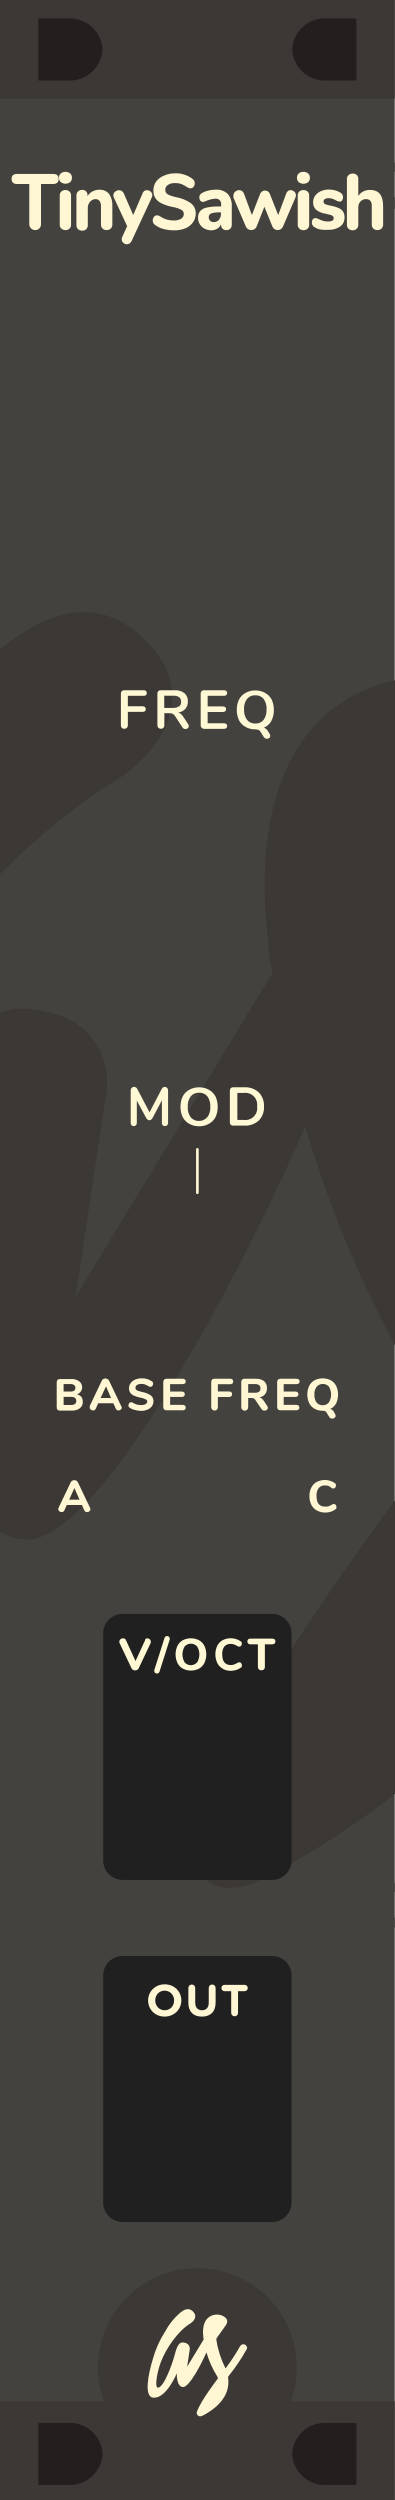
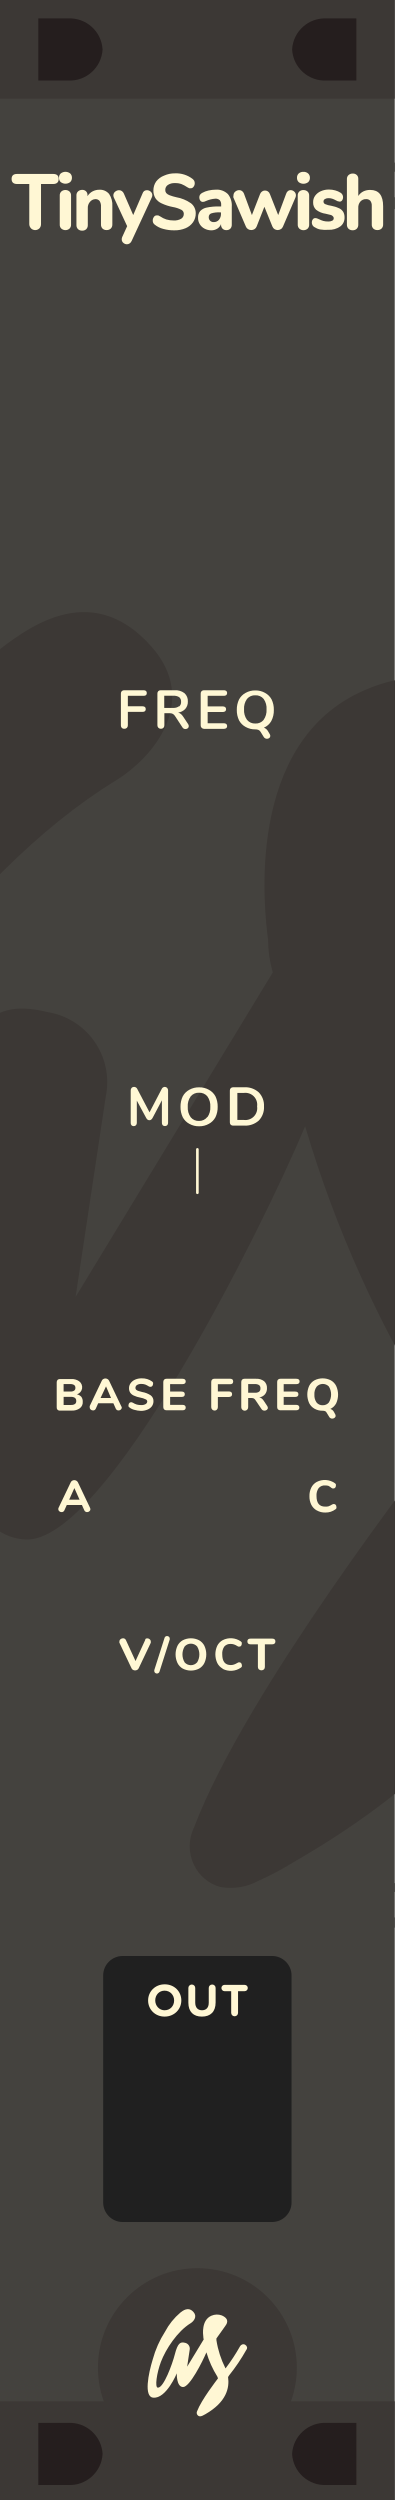
<svg xmlns="http://www.w3.org/2000/svg" width="60" height="380" viewBox="0 0 15.875 100.542" version="1.1" id="svg8">
  <defs id="defs2" />
  <g id="layer2">
    <g id="g166" transform="matrix(0.1783708,0,0,0.2645833,-21.13694,0)" style="fill:#44423e;fill-opacity:1">
      <polygon points="118.5,287.57 207.5,287.57 207.5,272.35 207.5,29.98 118.5,29.98 " style="fill:#44423e;fill-opacity:1" id="polygon156" />
      <polygon points="207.5,291.45 118.5,291.45 118.5,297.78 118.5,380 207.5,380 " style="fill:#44423e;fill-opacity:1" id="polygon158" />
      <polygon points="118.5,287.57 118.5,291.45 207.5,291.45 207.5,287.57 " style="fill:#44423e;fill-opacity:1" id="polygon160" transform="matrix(1,0,0,1.744204,0,-215.3434)" />
      <polygon points="118.5,26.09 207.5,26.1 207.5,16.51 207.5,0 118.5,0 " style="fill:#44423e;fill-opacity:1" id="polygon162" />
      <polygon points="207.5,29.81 207.5,26.1 118.5,26.09 118.5,29.98 207.5,29.98 " style="fill:#44423e;fill-opacity:1" id="polygon164" transform="matrix(1,0,0,1.821255,0,-22.81553)" />
    </g>
    <rect style="opacity:1;vector-effect:none;fill:#3c3835;fill-opacity:1;stroke:none;stroke-width:0.182;stroke-linecap:butt;stroke-linejoin:miter;stroke-miterlimit:4;stroke-dasharray:none;stroke-dashoffset:0;stroke-opacity:1" id="rect1759-2" width="15.875" height="3.969" x="5.0153608e-07" y="96.573" />
    <g transform="matrix(2.098122,0,0,2.098122,-117.8957,-706.23)" data-name="Layer 2" id="g1661-6" style="fill:#3c3835;fill-opacity:1">
      <g data-name="Layer 1-2" id="g1659-6" style="fill:#3c3835;fill-opacity:1">
        <path style="fill:#3c3835;fill-opacity:1" d="m 71.31,357 a 0.91,0.91 0 0 0 -0.41,-0.53 0.77,0.77 0 0 0 -0.64,-0.1 0.91,0.91 0 0 0 -0.53,0.41 43.94,43.94 0 0 1 -3.33,5.08 21.5,21.5 0 0 1 -2.08,-6.45 v -0.39 l 2,-2.81 c 0.24,-0.34 1.26,-1.56 -0.78,-2.45 a 3.15,3.15 0 0 0 -2.36,0.07 c -2.32,1 -1.92,4.26 -1.85,4.79 q 0,0.31 0.09,0.62 l -3.78,6.22 c 0,0 0.49,-3.26 0.58,-3.85 A 1.36,1.36 0 0 0 57.1,356 c -1,-0.24 -1.61,0.06 -2.27,2.65 -0.56,2.19 -2.54,7.64 -3.86,7.6 -0.78,0 -0.24,-3.41 0.68,-5.87 1.12,-2.95 3.78,-7 6.78,-8.83 0.69,-0.43 1.6,-1.5 0.66,-2.56 -1.19,-1.34 -2.46,-0.28 -3,0.13 a 14.68,14.68 0 0 0 -3.49,4.35 22.82,22.82 0 0 0 -2.81,6.33 c -1,3.25 -2.07,8.54 0.1,8.74 3,0.27 5.39,-5.56 5.39,-5.56 0,0 -0.13,3.05 1.4,3.13 1.53,0.08 4.51,-5.9 5.36,-7.92 a 22.36,22.36 0 0 0 2.5,5.55 2.87,2.87 0 0 1 0.14,0.39 c -0.34,0.47 -3.77,4.86 -4.77,7.5 a 0.82,0.82 0 0 0 0,0.72 0.79,0.79 0 0 0 0.5,0.42 1.12,1.12 0 0 0 0.74,-0.12 5.53,5.53 0 0 0 0.66,-0.35 c 4.83,-2.78 5.52,-6 5.17,-8.48 a 2.08,2.08 0 0 1 0.26,-0.4 42.2,42.2 0 0 0 3.89,-5.77 0.76,0.76 0 0 0 0.18,-0.65 z" class="cls-4" id="path1657-5" />
      </g>
    </g>
    <rect y="0" x="5.0153608e-07" height="3.969" width="15.875" id="rect1806-4" style="opacity:1;vector-effect:none;fill:#3c3835;fill-opacity:1;stroke:none;stroke-width:0.182;stroke-linecap:butt;stroke-linejoin:miter;stroke-miterlimit:4;stroke-dasharray:none;stroke-dashoffset:0;stroke-opacity:1" />
    <circle style="opacity:1;vector-effect:none;fill:#3c3835;fill-opacity:1;stroke:none;stroke-width:0.197;stroke-linecap:butt;stroke-linejoin:miter;stroke-miterlimit:4;stroke-dasharray:none;stroke-dashoffset:0;stroke-opacity:1" id="path1686-1" cx="7.938" cy="95.219" r="4" />
    <g style="fill:#fff7d4;fill-opacity:1" id="Layer_2-2-7" data-name="Layer 2" transform="matrix(0.1762202,0,0,0.1762202,-2.631166,31.48354)">
      <g style="fill:#fff7d4;fill-opacity:1" id="Layer_1-2-6-1" data-name="Layer 1-2">
        <path id="path8-4-6-3" class="cls-4" d="m 71.31,357 a 0.91,0.91 0 0 0 -0.41,-0.53 0.77,0.77 0 0 0 -0.64,-0.1 0.91,0.91 0 0 0 -0.53,0.41 43.94,43.94 0 0 1 -3.33,5.08 21.5,21.5 0 0 1 -2.08,-6.45 v -0.39 l 2,-2.81 c 0.24,-0.34 1.26,-1.56 -0.78,-2.45 a 3.15,3.15 0 0 0 -2.36,0.07 c -2.32,1 -1.92,4.26 -1.85,4.79 q 0,0.31 0.09,0.62 l -3.78,6.22 c 0,0 0.49,-3.26 0.58,-3.85 A 1.36,1.36 0 0 0 57.1,356 c -1,-0.24 -1.61,0.06 -2.27,2.65 -0.56,2.19 -2.54,7.64 -3.86,7.6 -0.78,0 -0.24,-3.41 0.68,-5.87 1.12,-2.95 3.78,-7 6.78,-8.83 0.69,-0.43 1.6,-1.5 0.66,-2.56 -1.19,-1.34 -2.46,-0.28 -3,0.13 a 14.68,14.68 0 0 0 -3.49,4.35 22.82,22.82 0 0 0 -2.81,6.33 c -1,3.25 -2.07,8.54 0.1,8.74 3,0.27 5.39,-5.56 5.39,-5.56 0,0 -0.13,3.05 1.4,3.13 1.53,0.08 4.51,-5.9 5.36,-7.92 a 22.36,22.36 0 0 0 2.5,5.55 2.87,2.87 0 0 1 0.14,0.39 c -0.34,0.47 -3.77,4.86 -4.77,7.5 a 0.82,0.82 0 0 0 0,0.72 0.79,0.79 0 0 0 0.5,0.42 1.12,1.12 0 0 0 0.74,-0.12 5.53,5.53 0 0 0 0.66,-0.35 c 4.83,-2.78 5.52,-6 5.17,-8.48 a 2.08,2.08 0 0 1 0.26,-0.4 42.2,42.2 0 0 0 3.89,-5.77 0.76,0.76 0 0 0 0.18,-0.65 z" style="fill:#fff7d4;fill-opacity:1" />
      </g>
    </g>
    <g id="g1486">
      <path style="fill:#251e1e;stroke-width:0.265;fill-opacity:1" d="M 1.541,0.741 V 3.239 H 2.733 C 3.462,3.278 4.085,2.719 4.125,1.99 4.085,1.261 3.462,0.702 2.733,0.741 Z" id="rect861-6" />
      <path id="path912" d="m 1.541,97.441 v 2.498 h 1.193 c 0.729,0.039 1.352,-0.52 1.392,-1.249 -0.04,-0.729 -0.663,-1.288 -1.392,-1.249 z" style="fill:#251e1e;stroke-width:0.265;fill-opacity:1" />
    </g>
    <g id="g1490">
      <path id="path918" d="M 14.332,0.741 V 3.239 H 13.139 C 12.41,3.278 11.787,2.719 11.748,1.99 11.787,1.261 12.41,0.702 13.139,0.741 Z" style="fill:#251e1e;stroke-width:0.265;fill-opacity:1" />
      <path style="fill:#251e1e;stroke-width:0.265;fill-opacity:1" d="m 14.332,97.441 v 2.498 h -1.193 c -0.729,0.039 -1.352,-0.52 -1.392,-1.249 0.04,-0.729 0.663,-1.288 1.392,-1.249 z" id="path920" />
    </g>
  </g>
  <g id="layer1" transform="translate(0,-196.4583)">
    <g style="display:inline" id="g1026" transform="translate(-14.64362,193.8125)">
      <path id="path25377" d="m 26.369,82.091 c 0,-0.43 -0.353,-0.782 -0.783,-0.782 h -6.01 c -0.43,0 -0.783,0.351 -0.783,0.782 v 9.134 c 0,0.43 0.353,0.783 0.783,0.783 h 6.01 c 0.43,0 0.783,-0.353 0.783,-0.783 z m 0,0" style="display:inline;fill:#202020;fill-opacity:1;fill-rule:nonzero;stroke:none;stroke-width:0.233" />
      <path style="display:inline;fill:#fff7d4;fill-opacity:1;stroke:none;stroke-width:0.233" d="m 21.263,83.747 c 0.388,0 0.673,-0.293 0.673,-0.651 0,-0.358 -0.28,-0.647 -0.668,-0.647 -0.388,0 -0.668,0.293 -0.668,0.647 v 0.004 c 0,0.358 0.28,0.647 0.664,0.647 z m 0.004,-0.254 c -0.22,0 -0.38,-0.181 -0.38,-0.397 0,-0.216 0.155,-0.392 0.375,-0.392 0.224,0 0.384,0.177 0.384,0.392 v 0.004 c 0,0.216 -0.155,0.392 -0.38,0.392 z m 0,0" id="path12074" />
      <path style="display:inline;fill:#fff7d4;fill-opacity:1;stroke:none;stroke-width:0.233" d="m 22.763,83.747 c 0.341,0 0.552,-0.19 0.552,-0.569 V 82.595 c 0,-0.078 -0.06,-0.138 -0.138,-0.138 -0.078,0 -0.138,0.06 -0.138,0.138 v 0.595 c 0,0.198 -0.104,0.302 -0.272,0.302 -0.168,0 -0.272,-0.108 -0.272,-0.311 V 82.595 c 0,-0.078 -0.06,-0.138 -0.138,-0.138 -0.073,0 -0.138,0.06 -0.138,0.138 v 0.591 c 0,0.371 0.207,0.561 0.543,0.561 z m 0,0" id="path12070" />
      <path style="display:inline;fill:#fff7d4;fill-opacity:1;stroke:none;stroke-width:0.233" d="m 23.941,83.596 c 0,0.078 0.06,0.138 0.138,0.138 0.078,0 0.138,-0.06 0.138,-0.138 v -0.871 h 0.263 c 0.073,0 0.129,-0.056 0.129,-0.129 0,-0.069 -0.056,-0.125 -0.129,-0.125 h -0.807 c -0.069,0 -0.125,0.056 -0.125,0.125 0,0.073 0.056,0.129 0.125,0.129 H 23.941 Z m 0,0" id="path12066" />
    </g>
-     <g id="g1598" transform="translate(-3.968749)">
-       <g style="display:inline" id="g1528" transform="translate(-10.67487,180.0542)">
-         <path id="path1520" d="m 26.369,82.091 c 0,-0.43 -0.353,-0.782 -0.783,-0.782 h -6.01 c -0.43,0 -0.783,0.351 -0.783,0.782 v 9.134 c 0,0.43 0.353,0.783 0.783,0.783 h 6.01 c 0.43,0 0.783,-0.353 0.783,-0.783 z m 0,0" style="display:inline;fill:#202020;fill-opacity:1;fill-rule:nonzero;stroke:none;stroke-width:0.233" />
-       </g>
-       <g id="g540" transform="matrix(0.2645833,0,0,0.2645833,-83.61339,158.6438)">
-         <path id="path530" style="fill:#fff8d5" transform="translate(319.8,124.29)" d="m 33.35,267.73 a 0.48,0.48 0 0 1 0.26,-0.07 0.56,0.56 0 0 1 0.37,0.14 0.42,0.42 0 0 1 0.16,0.33 0.48,0.48 0 0 1 0,0.2 l -1.84,3.88 a 0.54,0.54 0 0 1 -0.22,0.24 0.66,0.66 0 0 1 -0.65,0 0.53,0.53 0 0 1 -0.22,-0.24 l -1.84,-3.88 a 0.43,0.43 0 0 1 0,-0.2 0.42,0.42 0 0 1 0.17,-0.34 0.59,0.59 0 0 1 0.38,-0.14 0.5,0.5 0 0 1 0.26,0.07 0.45,0.45 0 0 1 0.18,0.21 l 1.46,3.18 1.46,-3.18 a 0.45,0.45 0 0 1 0.07,-0.2 z" />
-         <path id="path532" style="fill:#fff8d5" transform="translate(319.8,124.29)" d="m 35.3,272.94 a 0.41,0.41 0 0 1 -0.23,0.07 0.42,0.42 0 0 1 -0.28,-0.11 0.34,0.34 0 0 1 -0.12,-0.27 0.56,0.56 0 0 1 0,-0.14 l 1.56,-4.9 a 0.4,0.4 0 0 1 0.15,-0.21 0.4,0.4 0 0 1 0.23,-0.07 0.42,0.42 0 0 1 0.29,0.11 0.34,0.34 0 0 1 0.12,0.27 0.54,0.54 0 0 1 0,0.14 l -1.56,4.9 a 0.37,0.37 0 0 1 -0.16,0.21 z" />
-         <path id="path534" style="fill:#fff8d5" transform="translate(319.8,124.29)" d="m 39,272.26 a 2,2 0 0 1 -0.81,-0.86 3.11,3.11 0 0 1 0,-2.6 2,2 0 0 1 0.81,-0.85 2.73,2.73 0 0 1 2.48,0 2,2 0 0 1 0.81,0.85 3.11,3.11 0 0 1 0,2.6 2,2 0 0 1 -0.81,0.86 2.7,2.7 0 0 1 -2.48,0 z m 2.18,-0.94 a 2.33,2.33 0 0 0 0,-2.43 1.27,1.27 0 0 0 -1.89,0 2.35,2.35 0 0 0 0,2.43 1.26,1.26 0 0 0 1.88,0 z" />
-         <path id="path536" style="fill:#fff8d5" transform="translate(319.8,124.29)" d="m 45.06,272.26 a 2,2 0 0 1 -0.82,-0.86 3.12,3.12 0 0 1 0,-2.61 2,2 0 0 1 0.82,-0.85 2.68,2.68 0 0 1 2.77,0.19 0.52,0.52 0 0 1 0.14,0.16 0.46,0.46 0 0 1 0,0.2 0.48,0.48 0 0 1 -0.1,0.3 0.3,0.3 0 0 1 -0.24,0.13 h -0.17 l -0.16,-0.08 a 2.26,2.26 0 0 0 -0.5,-0.25 1.52,1.52 0 0 0 -0.5,-0.08 1.19,1.19 0 0 0 -1,0.41 1.88,1.88 0 0 0 -0.3,1.18 q 0,1.62 1.31,1.62 a 1.44,1.44 0 0 0 0.48,-0.08 3,3 0 0 0 0.52,-0.25 l 0.17,-0.08 h 0.16 a 0.3,0.3 0 0 1 0.24,0.13 0.48,0.48 0 0 1 0.1,0.3 0.44,0.44 0 0 1 0,0.21 0.5,0.5 0 0 1 -0.14,0.16 2.68,2.68 0 0 1 -2.77,0.19 z" />
-         <path id="path538" style="fill:#fff8d5" transform="translate(319.8,124.29)" d="m 50.57,272.39 a 0.51,0.51 0 0 1 -0.15,-0.38 v -3.44 h -1.1 c -0.33,0 -0.5,-0.14 -0.5,-0.44 0,-0.3 0.17,-0.43 0.5,-0.43 h 3.26 q 0.5,0 0.5,0.43 c 0,0.29 -0.17,0.44 -0.5,0.44 h -1.1 V 272 a 0.51,0.51 0 0 1 -0.14,0.38 0.59,0.59 0 0 1 -0.77,0 z" />
-       </g>
+     <g transform="matrix(0.2645833,0,0,0.2645833,-87.58214,158.6438)" id="g540">
+       <path d="m 33.35,267.73 a 0.48,0.48 0 0 1 0.26,-0.07 0.56,0.56 0 0 1 0.37,0.14 0.42,0.42 0 0 1 0.16,0.33 0.48,0.48 0 0 1 0,0.2 l -1.84,3.88 a 0.54,0.54 0 0 1 -0.22,0.24 0.66,0.66 0 0 1 -0.65,0 0.53,0.53 0 0 1 -0.22,-0.24 l -1.84,-3.88 a 0.43,0.43 0 0 1 0,-0.2 0.42,0.42 0 0 1 0.17,-0.34 0.59,0.59 0 0 1 0.38,-0.14 0.5,0.5 0 0 1 0.26,0.07 0.45,0.45 0 0 1 0.18,0.21 l 1.46,3.18 1.46,-3.18 a 0.45,0.45 0 0 1 0.07,-0.2 z" transform="translate(319.8,124.29)" style="fill:#fff8d5" id="path530" />
+       <path d="m 35.3,272.94 a 0.41,0.41 0 0 1 -0.23,0.07 0.42,0.42 0 0 1 -0.28,-0.11 0.34,0.34 0 0 1 -0.12,-0.27 0.56,0.56 0 0 1 0,-0.14 l 1.56,-4.9 a 0.4,0.4 0 0 1 0.15,-0.21 0.4,0.4 0 0 1 0.23,-0.07 0.42,0.42 0 0 1 0.29,0.11 0.34,0.34 0 0 1 0.12,0.27 0.54,0.54 0 0 1 0,0.14 l -1.56,4.9 a 0.37,0.37 0 0 1 -0.16,0.21 z" transform="translate(319.8,124.29)" style="fill:#fff8d5" id="path532" />
+       <path d="m 39,272.26 a 2,2 0 0 1 -0.81,-0.86 3.11,3.11 0 0 1 0,-2.6 2,2 0 0 1 0.81,-0.85 2.73,2.73 0 0 1 2.48,0 2,2 0 0 1 0.81,0.85 3.11,3.11 0 0 1 0,2.6 2,2 0 0 1 -0.81,0.86 2.7,2.7 0 0 1 -2.48,0 z m 2.18,-0.94 a 2.33,2.33 0 0 0 0,-2.43 1.27,1.27 0 0 0 -1.89,0 2.35,2.35 0 0 0 0,2.43 1.26,1.26 0 0 0 1.88,0 z" transform="translate(319.8,124.29)" style="fill:#fff8d5" id="path534" />
+       <path d="m 45.06,272.26 a 2,2 0 0 1 -0.82,-0.86 3.12,3.12 0 0 1 0,-2.61 2,2 0 0 1 0.82,-0.85 2.68,2.68 0 0 1 2.77,0.19 0.52,0.52 0 0 1 0.14,0.16 0.46,0.46 0 0 1 0,0.2 0.48,0.48 0 0 1 -0.1,0.3 0.3,0.3 0 0 1 -0.24,0.13 h -0.17 l -0.16,-0.08 a 2.26,2.26 0 0 0 -0.5,-0.25 1.52,1.52 0 0 0 -0.5,-0.08 1.19,1.19 0 0 0 -1,0.41 1.88,1.88 0 0 0 -0.3,1.18 q 0,1.62 1.31,1.62 a 1.44,1.44 0 0 0 0.48,-0.08 3,3 0 0 0 0.52,-0.25 l 0.17,-0.08 h 0.16 a 0.3,0.3 0 0 1 0.24,0.13 0.48,0.48 0 0 1 0.1,0.3 0.44,0.44 0 0 1 0,0.21 0.5,0.5 0 0 1 -0.14,0.16 2.68,2.68 0 0 1 -2.77,0.19 z" transform="translate(319.8,124.29)" style="fill:#fff8d5" id="path536" />
+       <path d="m 50.57,272.39 a 0.51,0.51 0 0 1 -0.15,-0.38 v -3.44 h -1.1 c -0.33,0 -0.5,-0.14 -0.5,-0.44 0,-0.3 0.17,-0.43 0.5,-0.43 h 3.26 q 0.5,0 0.5,0.43 c 0,0.29 -0.17,0.44 -0.5,0.44 h -1.1 V 272 a 0.51,0.51 0 0 1 -0.14,0.38 0.59,0.59 0 0 1 -0.77,0 z" transform="translate(319.8,124.29)" style="fill:#fff8d5" id="path538" />
    </g>
    <g transform="matrix(0.2511453,0,0,0.2645833,-1.357647,202.9855)" id="g172" style="fill:#fff7d4;fill-opacity:1">
      <path d="m 10.353,10.02 a 0.9,0.9 0 0 1 -0.26,-0.67 V 3.3 H 8.153 q -0.89,0 -0.89,-0.77 0,-0.77 0.89,-0.76 h 5.76 q 0.89,0 0.89,0.76 0,0.76 -0.89,0.77 h -1.94 v 6.07 a 0.91,0.91 0 0 1 -0.25,0.67 1,1 0 0 1 -1.36,0 z" style="fill:#fff7d4;fill-opacity:1" id="path152" />
      <path d="m 15.134,3.02 a 0.85,0.85 0 0 1 -0.28,-0.67 0.83,0.83 0 0 1 0.28,-0.66 1.29,1.29 0 0 1 1.51,0 0.83,0.83 0 0 1 0.28,0.65 0.85,0.85 0 0 1 -0.28,0.67 1.29,1.29 0 0 1 -1.51,0 z m 0.1,7.07 a 0.78,0.78 0 0 1 -0.26,-0.64 V 5.07 a 0.77,0.77 0 0 1 0.26,-0.64 1,1 0 0 1 0.65,-0.22 1,1 0 0 1 0.64,0.22 0.78,0.78 0 0 1 0.26,0.64 v 4.38 a 0.78,0.78 0 0 1 -0.26,0.64 1,1 0 0 1 -0.64,0.22 1,1 0 0 1 -0.64,-0.22 z" style="fill:#fff7d4;fill-opacity:1" id="path154" />
      <path d="m 22.876,4.81 a 2.86,2.86 0 0 1 0.52,1.87 v 2.77 a 0.81,0.81 0 0 1 -0.25,0.62 0.94,0.94 0 0 1 -0.67,0.23 0.92,0.92 0 0 1 -0.66,-0.23 0.82,0.82 0 0 1 -0.24,-0.62 V 6.76 a 1.4,1.4 0 0 0 -0.22,-0.88 0.83,0.83 0 0 0 -0.69,-0.28 1.19,1.19 0 0 0 -0.86,0.42 1.34,1.34 0 0 0 -0.34,1 v 2.52 a 0.82,0.82 0 0 1 -0.24,0.62 0.92,0.92 0 0 1 -0.66,0.23 0.94,0.94 0 0 1 -0.67,-0.23 0.81,0.81 0 0 1 -0.25,-0.62 V 5.02 a 0.76,0.76 0 0 1 0.26,-0.6 1,1 0 0 1 0.67,-0.23 0.85,0.85 0 0 1 0.61,0.22 0.75,0.75 0 0 1 0.23,0.57 v 0.17 a 2.06,2.06 0 0 1 0.81,-0.73 2.45,2.45 0 0 1 1.12,-0.25 1.93,1.93 0 0 1 1.53,0.64 z" style="fill:#fff7d4;fill-opacity:1" id="path156" />
      <path d="m 28.498,4.36 a 0.81,0.81 0 0 1 0.43,-0.12 0.92,0.92 0 0 1 0.61,0.22 0.68,0.68 0 0 1 0.26,0.53 0.75,0.75 0 0 1 -0.08,0.34 l -3.23,6.62 a 0.87,0.87 0 0 1 -0.32,0.38 0.81,0.81 0 0 1 -0.43,0.13 0.87,0.87 0 0 1 -0.59,-0.22 0.67,0.67 0 0 1 -0.25,-0.53 0.79,0.79 0 0 1 0.08,-0.36 l 0.79,-1.64 -2.14,-4.37 a 0.82,0.82 0 0 1 -0.07,-0.32 0.69,0.69 0 0 1 0.28,-0.55 1,1 0 0 1 0.64,-0.23 0.83,0.83 0 0 1 0.44,0.13 0.87,0.87 0 0 1 0.32,0.38 l 1.5,3.27 1.49,-3.28 a 0.78,0.78 0 0 1 0.27,-0.38 z" style="fill:#fff7d4;fill-opacity:1" id="path158" />
      <path d="m 38.78,25.1 a 3.68,3.68 0 0 1 -1.33,-0.63 0.84,0.84 0 0 1 -0.26,-0.28 0.88,0.88 0 0 1 0.11,-0.91 0.54,0.54 0 0 1 0.43,-0.23 0.82,0.82 0 0 1 0.26,0 1.62,1.62 0 0 1 0.31,0.15 4,4 0 0 0 1,0.47 4.25,4.25 0 0 0 1.16,0.15 2.29,2.29 0 0 0 1.21,-0.26 0.84,0.84 0 0 0 0.42,-0.76 0.68,0.68 0 0 0 -0.39,-0.6 5,5 0 0 0 -1.39,-0.43 7.66,7.66 0 0 1 -1.78,-0.55 2.31,2.31 0 0 1 -1,-0.8 2.12,2.12 0 0 1 -0.31,-1.16 2.26,2.26 0 0 1 0.44,-1.36 2.9,2.9 0 0 1 1.28,-0.9 4.27,4.27 0 0 1 1.75,-0.34 4.46,4.46 0 0 1 2.81,0.85 1,1 0 0 1 0.26,0.29 0.79,0.79 0 0 1 0.08,0.37 0.81,0.81 0 0 1 -0.19,0.53 0.54,0.54 0 0 1 -0.43,0.23 0.82,0.82 0 0 1 -0.25,0 1.69,1.69 0 0 1 -0.32,-0.16 5.08,5.08 0 0 0 -0.91,-0.47 3,3 0 0 0 -1.05,-0.16 2,2 0 0 0 -1.15,0.28 0.88,0.88 0 0 0 -0.42,0.77 0.7,0.7 0 0 0 0.16,0.47 1.35,1.35 0 0 0 0.54,0.33 8.31,8.31 0 0 0 1.07,0.3 6,6 0 0 1 2.35,0.92 1.87,1.87 0 0 1 0.76,1.52 2.25,2.25 0 0 1 -0.43,1.36 2.75,2.75 0 0 1 -1.2,0.91 4.62,4.62 0 0 1 -1.79,0.32 6.7,6.7 0 0 1 -1.8,-0.22 z" transform="translate(-7.25,-14.98)" style="fill:#fff7d4;fill-opacity:1" id="path160" />
      <path d="m 41.901,4.83 a 2.64,2.64 0 0 1 0.62,1.93 v 2.71 a 0.83,0.83 0 0 1 -0.23,0.62 0.88,0.88 0 0 1 -0.64,0.22 0.83,0.83 0 0 1 -0.62,-0.23 0.82,0.82 0 0 1 -0.23,-0.61 V 9.39 a 1.42,1.42 0 0 1 -0.6,0.7 1.88,1.88 0 0 1 -1,0.25 2.42,2.42 0 0 1 -1.03,-0.25 1.9,1.9 0 0 1 -0.77,-0.67 1.72,1.72 0 0 1 -0.28,-1 1.48,1.48 0 0 1 0.33,-1 2,2 0 0 1 1.06,-0.54 9.4,9.4 0 0 1 2,-0.17 h 0.31 V 6.49 a 1,1 0 0 0 -0.22,-0.73 1,1 0 0 0 -0.74,-0.23 4.72,4.72 0 0 0 -1.49,0.36 1.13,1.13 0 0 1 -0.47,0.13 0.52,0.52 0 0 1 -0.42,-0.19 0.73,0.73 0 0 1 -0.16,-0.49 0.68,0.68 0 0 1 0.11,-0.4 1,1 0 0 1 0.35,-0.29 3.89,3.89 0 0 1 1,-0.36 5.58,5.58 0 0 1 1.19,-0.13 2.6,2.6 0 0 1 1.93,0.67 z m -1.43,3.9 a 1.31,1.31 0 0 0 0.32,-0.92 v -0.2 h -0.21 a 4.11,4.11 0 0 0 -1.36,0.16 0.57,0.57 0 0 0 -0.39,0.56 0.72,0.72 0 0 0 0.22,0.55 0.78,0.78 0 0 0 0.56,0.21 1.1,1.1 0 0 0 0.87,-0.36 z" style="fill:#fff7d4;fill-opacity:1" id="path162" />
      <path d="m 51.524,4.36 a 0.71,0.71 0 0 1 0.41,-0.13 0.89,0.89 0 0 1 0.6,0.23 0.72,0.72 0 0 1 0.26,0.56 0.89,0.89 0 0 1 -0.07,0.32 l -2,4.42 a 0.8,0.8 0 0 1 -0.35,0.4 1,1 0 0 1 -0.5,0.14 1,1 0 0 1 -0.51,-0.14 0.8,0.8 0 0 1 -0.34,-0.4 l -1.28,-3 -1.24,3 a 0.81,0.81 0 0 1 -0.34,0.4 1,1 0 0 1 -0.52,0.14 1,1 0 0 1 -0.52,-0.14 0.8,0.8 0 0 1 -0.35,-0.4 l -2,-4.42 a 0.83,0.83 0 0 1 0.02,-0.32 0.7,0.7 0 0 1 0.28,-0.56 1,1 0 0 1 0.64,-0.23 0.77,0.77 0 0 1 0.44,0.13 0.85,0.85 0 0 1 0.31,0.38 l 1.28,3.28 1.31,-3.2 a 0.85,0.85 0 0 1 0.32,-0.39 0.82,0.82 0 0 1 0.46,-0.14 0.89,0.89 0 0 1 0.47,0.13 0.8,0.8 0 0 1 0.32,0.4 l 1.33,3.2 1.27,-3.23 a 0.87,0.87 0 0 1 0.3,-0.43 z" style="fill:#fff7d4;fill-opacity:1" id="path164" />
      <path d="m 53.244,3.02 a 0.85,0.85 0 0 1 -0.28,-0.67 0.83,0.83 0 0 1 0.28,-0.66 1.12,1.12 0 0 1 0.76,-0.24 1.1,1.1 0 0 1 0.75,0.25 0.83,0.83 0 0 1 0.28,0.65 0.85,0.85 0 0 1 -0.28,0.67 1.29,1.29 0 0 1 -1.51,0 z m 0.1,7.07 a 0.78,0.78 0 0 1 -0.26,-0.64 V 5.07 a 0.77,0.77 0 0 1 0.26,-0.64 1,1 0 0 1 0.67,-0.21 1,1 0 0 1 0.64,0.22 0.78,0.78 0 0 1 0.26,0.64 v 4.38 a 0.78,0.78 0 0 1 -0.26,0.64 1,1 0 0 1 -0.64,0.22 1,1 0 0 1 -0.67,-0.23 z" style="fill:#fff7d4;fill-opacity:1" id="path166" />
      <path d="m 56.668,10.21 a 2.87,2.87 0 0 1 -0.95,-0.38 0.74,0.74 0 0 1 -0.28,-0.29 0.86,0.86 0 0 1 -0.1,-0.41 0.69,0.69 0 0 1 0.16,-0.46 0.48,0.48 0 0 1 0.38,-0.19 1,1 0 0 1 0.31,0.05 l 0.32,0.13 a 4.34,4.34 0 0 0 0.66,0.25 3,3 0 0 0 0.8,0.09 1.34,1.34 0 0 0 0.65,-0.13 0.4,0.4 0 0 0 0.23,-0.36 0.36,0.36 0 0 0 -0.1,-0.27 0.93,0.93 0 0 0 -0.31,-0.22 q -0.28,-0.08 -0.88,-0.2 a 3.31,3.31 0 0 1 -1.54,-0.61 1.43,1.43 0 0 1 -0.47,-1.14 1.56,1.56 0 0 1 0.33,-1 2.2,2.2 0 0 1 0.91,-0.68 3.27,3.27 0 0 1 1.3,-0.25 3.88,3.88 0 0 1 1,0.13 3.22,3.22 0 0 1 0.88,0.37 0.8,0.8 0 0 1 0.22,1.15 0.48,0.48 0 0 1 -0.38,0.19 1.41,1.41 0 0 1 -0.66,-0.22 3.52,3.52 0 0 0 -0.55,-0.23 1.94,1.94 0 0 0 -0.58,-0.08 1.08,1.08 0 0 0 -0.59,0.14 0.43,0.43 0 0 0 -0.22,0.38 0.42,0.42 0 0 0 0.25,0.38 4,4 0 0 0 1,0.26 5.24,5.24 0 0 1 1.26,0.38 1.52,1.52 0 0 1 0.66,0.56 1.62,1.62 0 0 1 0.2,0.85 1.58,1.58 0 0 1 -0.7,1.36 3.15,3.15 0 0 1 -1.88,0.5 5.94,5.94 0 0 1 -1.33,-0.05 z" style="fill:#fff7d4;fill-opacity:1" id="path168" />
      <path d="m 66.758,6.68 v 2.77 a 0.81,0.81 0 0 1 -0.25,0.62 0.94,0.94 0 0 1 -0.67,0.23 0.92,0.92 0 0 1 -0.66,-0.23 0.82,0.82 0 0 1 -0.24,-0.62 v -2.8 a 1.18,1.18 0 0 0 -0.22,-0.79 0.86,0.86 0 0 0 -0.69,-0.26 1.19,1.19 0 0 0 -0.91,0.36 1.34,1.34 0 0 0 -0.34,1 v 2.52 a 0.82,0.82 0 0 1 -0.24,0.62 0.92,0.92 0 0 1 -0.66,0.23 0.94,0.94 0 0 1 -0.67,-0.23 0.81,0.81 0 0 1 -0.25,-0.62 V 2.54 a 0.76,0.76 0 0 1 0.26,-0.6 1,1 0 0 1 0.68,-0.23 0.91,0.91 0 0 1 0.64,0.22 0.74,0.74 0 0 1 0.24,0.58 v 2.61 a 2,2 0 0 1 0.8,-0.69 2.57,2.57 0 0 1 1.12,-0.23 q 2.06,0 2.06,2.48 z" style="fill:#fff7d4;fill-opacity:1" id="path170" />
    </g>
    <g transform="matrix(0.2645833,0,0,0.2645833,2.218382,201.5478)" id="g193">
      <path d="m -119.68,91.42 a 0.54,0.54 0 0 1 -0.15,-0.39 v -4.85 a 0.5,0.5 0 0 1 0.14,-0.37 0.52,0.52 0 0 1 0.38,-0.13 h 2.91 q 0.51,0 0.51,0.43 0,0.43 -0.51,0.42 h -2.37 v 1.59 h 2.21 q 0.51,0 0.51,0.43 0,0.43 -0.51,0.42 h -2.21 V 91 a 0.55,0.55 0 0 1 -0.14,0.39 0.5,0.5 0 0 1 -0.38,0.15 0.51,0.51 0 0 1 -0.39,-0.12 z" transform="translate(129.82)" style="fill:#fff8d5" id="path185" />
      <path d="m -109.51,91.14 a 0.39,0.39 0 0 1 -0.15,0.32 0.55,0.55 0 0 1 -0.36,0.12 0.55,0.55 0 0 1 -0.25,-0.06 0.54,0.54 0 0 1 -0.2,-0.19 l -1.1,-1.68 a 1.08,1.08 0 0 0 -0.35,-0.37 1,1 0 0 0 -0.49,-0.11 h -0.81 V 91 a 0.54,0.54 0 0 1 -0.14,0.39 0.51,0.51 0 0 1 -0.38,0.15 0.52,0.52 0 0 1 -0.39,-0.15 0.53,0.53 0 0 1 -0.15,-0.39 v -4.82 a 0.5,0.5 0 0 1 0.14,-0.37 0.52,0.52 0 0 1 0.38,-0.13 h 2.07 a 2.27,2.27 0 0 1 1.52,0.44 1.59,1.59 0 0 1 0.52,1.28 1.62,1.62 0 0 1 -0.39,1.12 1.83,1.83 0 0 1 -1.09,0.56 1,1 0 0 1 0.42,0.21 1.84,1.84 0 0 1 0.36,0.42 l 0.76,1.15 a 0.53,0.53 0 0 1 0.08,0.28 z m -1.45,-3 a 0.85,0.85 0 0 0 0.28,-0.7 0.84,0.84 0 0 0 -0.28,-0.7 1.45,1.45 0 0 0 -0.89,-0.22 h -1.39 v 1.85 h 1.39 a 1.4,1.4 0 0 0 0.85,-0.25 z" transform="translate(129.82)" style="fill:#fff8d5" id="path187" />
      <path d="m -107.56,91.39 a 0.5,0.5 0 0 1 -0.14,-0.37 v -4.84 a 0.5,0.5 0 0 1 0.14,-0.37 0.52,0.52 0 0 1 0.38,-0.13 h 3 a 0.58,0.58 0 0 1 0.37,0.11 0.37,0.37 0 0 1 0.13,0.31 0.39,0.39 0 0 1 -0.13,0.32 0.56,0.56 0 0 1 -0.37,0.11 h -2.46 v 1.61 h 2.3 a 0.58,0.58 0 0 1 0.37,0.11 0.38,0.38 0 0 1 0.13,0.32 0.37,0.37 0 0 1 -0.13,0.31 0.58,0.58 0 0 1 -0.37,0.11 h -2.3 v 1.71 h 2.46 a 0.56,0.56 0 0 1 0.37,0.11 0.4,0.4 0 0 1 0.13,0.32 0.37,0.37 0 0 1 -0.13,0.31 0.58,0.58 0 0 1 -0.37,0.11 h -3 a 0.52,0.52 0 0 1 -0.38,-0.16 z" transform="translate(129.82)" style="fill:#fff8d5" id="path189" />
      <path d="m -97.21,92.34 a 0.55,0.55 0 0 1 0.09,0.29 0.38,0.38 0 0 1 -0.15,0.31 0.54,0.54 0 0 1 -0.35,0.12 0.59,0.59 0 0 1 -0.28,-0.07 0.55,0.55 0 0 1 -0.22,-0.21 L -98.6,92 a 0.72,0.72 0 0 0 -0.3,-0.28 1.11,1.11 0 0 0 -0.49,-0.09 2.89,2.89 0 0 1 -1.48,-0.37 2.44,2.44 0 0 1 -1,-1 3.52,3.52 0 0 1 -0.34,-1.59 3.49,3.49 0 0 1 0.34,-1.59 2.45,2.45 0 0 1 1,-1 2.89,2.89 0 0 1 1.48,-0.37 2.88,2.88 0 0 1 1.47,0.37 2.45,2.45 0 0 1 1,1 3.5,3.5 0 0 1 0.34,1.59 3.44,3.44 0 0 1 -0.39,1.7 2.34,2.34 0 0 1 -1.12,1 1.2,1.2 0 0 1 0.63,0.55 z m -0.93,-2.15 a 2.47,2.47 0 0 0 0.45,-1.59 2.45,2.45 0 0 0 -0.44,-1.6 1.54,1.54 0 0 0 -1.26,-0.55 1.55,1.55 0 0 0 -1.27,0.55 2.45,2.45 0 0 0 -0.45,1.59 2.47,2.47 0 0 0 0.45,1.59 1.54,1.54 0 0 0 1.27,0.56 1.53,1.53 0 0 0 1.26,-0.55 z" transform="translate(129.82)" style="fill:#fff8d5" id="path191" />
    </g>
    <g transform="matrix(0.2645833,0,0,0.2645833,2.216691,214.758)" id="g201">
      <path d="m -112.79,96.2 a 0.53,0.53 0 0 1 0.14,0.39 v 4.91 a 0.49,0.49 0 0 1 -0.13,0.37 0.47,0.47 0 0 1 -0.35,0.13 0.44,0.44 0 0 1 -0.34,-0.13 0.51,0.51 0 0 1 -0.12,-0.37 v -3.42 l -1.41,2.67 a 0.82,0.82 0 0 1 -0.22,0.27 0.44,0.44 0 0 1 -0.27,0.09 0.46,0.46 0 0 1 -0.27,-0.08 0.76,0.76 0 0 1 -0.22,-0.27 l -1.42,-2.63 v 3.38 a 0.51,0.51 0 0 1 -0.13,0.36 0.45,0.45 0 0 1 -0.34,0.14 0.44,0.44 0 0 1 -0.34,-0.13 0.51,0.51 0 0 1 -0.12,-0.37 v -4.93 a 0.54,0.54 0 0 1 0.14,-0.39 0.48,0.48 0 0 1 0.37,-0.15 0.56,0.56 0 0 1 0.51,0.36 l 1.84,3.51 1.83,-3.51 a 0.55,0.55 0 0 1 0.49,-0.36 0.5,0.5 0 0 1 0.36,0.16 z" transform="translate(129.82)" style="fill:#fff8d5" id="path195" />
      <path d="m -109.42,101.66 a 2.44,2.44 0 0 1 -1,-1 3.52,3.52 0 0 1 -0.34,-1.59 3.53,3.53 0 0 1 0.34,-1.59 2.42,2.42 0 0 1 1,-1 2.92,2.92 0 0 1 1.49,-0.37 2.9,2.9 0 0 1 1.48,0.37 2.43,2.43 0 0 1 1,1 3.53,3.53 0 0 1 0.34,1.59 3.52,3.52 0 0 1 -0.34,1.59 2.44,2.44 0 0 1 -1,1 2.87,2.87 0 0 1 -1.47,0.37 2.89,2.89 0 0 1 -1.5,-0.37 z m 2.74,-1 a 2.47,2.47 0 0 0 0.45,-1.59 2.45,2.45 0 0 0 -0.45,-1.59 1.54,1.54 0 0 0 -1.26,-0.55 1.55,1.55 0 0 0 -1.27,0.55 2.45,2.45 0 0 0 -0.45,1.59 2.47,2.47 0 0 0 0.45,1.59 1.54,1.54 0 0 0 1.27,0.56 1.53,1.53 0 0 0 1.26,-0.61 z" transform="translate(129.82)" style="fill:#fff8d5" id="path197" />
      <path d="m -103.12,101.81 a 0.5,0.5 0 0 1 -0.14,-0.37 V 96.6 a 0.5,0.5 0 0 1 0.14,-0.37 0.52,0.52 0 0 1 0.38,-0.13 h 1.64 a 3.07,3.07 0 0 1 2.23,0.77 2.86,2.86 0 0 1 0.8,2.13 2.87,2.87 0 0 1 -0.79,2.16 3.07,3.07 0 0 1 -2.23,0.77 h -1.64 a 0.52,0.52 0 0 1 -0.39,-0.12 z m 2,-0.74 a 1.8,1.8 0 0 0 2,-2.06 1.8,1.8 0 0 0 -2,-2.05 h -1 v 4.11 z" transform="translate(129.82)" style="fill:#fff8d5" id="path199" />
    </g>
    <path style="display:inline;fill:#fff7d4;fill-opacity:1;stroke:#fff7d4;stroke-width:0.106;stroke-linecap:round;stroke-linejoin:round;stroke-miterlimit:10;stroke-dasharray:none;stroke-opacity:1" d="m 7.938,242.682 v 1.746" id="path27769" />
    <g id="g901" transform="translate(21.75278,-15.62936)">
      <path style="fill:#fff7d4;fill-opacity:1;stroke-width:0.265" id="path8" d="m -18.483,268.261 a 0.318,0.318 0 0 1 0.058,0.196 0.299,0.299 0 0 1 -0.116,0.265 0.508,0.508 0 0 1 -0.325,0.095 h -0.474 a 0.119,0.119 0 0 1 -0.132,-0.132 v -1.005 a 0.143,0.143 0 0 1 0.034,-0.098 0.13,0.13 0 0 1 0.098,-0.034 h 0.452 a 0.511,0.511 0 0 1 0.315,0.087 0.299,0.299 0 0 1 -0.085,0.529 0.331,0.331 0 0 1 0.175,0.098 z m -0.712,-0.209 h 0.265 a 0.265,0.265 0 0 0 0.159,-0.037 0.124,0.124 0 0 0 0.05,-0.111 0.132,0.132 0 0 0 -0.05,-0.116 0.28,0.28 0 0 0 -0.159,-0.037 h -0.265 z m 0.458,0.5 a 0.138,0.138 0 0 0 0.05,-0.122 0.148,0.148 0 0 0 -0.05,-0.124 0.265,0.265 0 0 0 -0.161,-0.04 h -0.296 v 0.325 h 0.296 a 0.265,0.265 0 0 0 0.161,-0.04 z" class="cls-1" />
      <path style="fill:#fff7d4;fill-opacity:1;stroke-width:0.265" id="path10" d="m -16.854,268.692 a 0.111,0.111 0 0 1 -0.04,0.085 0.135,0.135 0 0 1 -0.093,0.034 0.119,0.119 0 0 1 -0.066,-0.018 0.135,0.135 0 0 1 -0.045,-0.056 l -0.095,-0.214 h -0.611 l -0.095,0.214 a 0.135,0.135 0 0 1 -0.045,0.056 0.119,0.119 0 0 1 -0.066,0.018 0.146,0.146 0 0 1 -0.095,-0.034 0.111,0.111 0 0 1 -0.04,-0.085 0.167,0.167 0 0 1 0,-0.058 l 0.487,-1.021 a 0.124,0.124 0 0 1 0.058,-0.064 0.164,0.164 0 0 1 0.085,-0.024 0.167,0.167 0 0 1 0.087,0.024 0.156,0.156 0 0 1 0.061,0.064 l 0.487,1.021 a 0.167,0.167 0 0 1 0.026,0.058 z m -0.855,-0.381 h 0.421 l -0.201,-0.468 z" class="cls-1" />
      <path style="fill:#fff7d4;fill-opacity:1;stroke-width:0.265" id="path12" d="m -16.346,268.788 a 0.513,0.513 0 0 1 -0.198,-0.095 0.119,0.119 0 0 1 -0.04,-0.042 0.108,0.108 0 0 1 0,-0.056 0.114,0.114 0 0 1 0.029,-0.079 0.079,0.079 0 0 1 0.064,-0.034 0.093,0.093 0 0 1 0.037,0 0.177,0.177 0 0 1 0.048,0.021 0.635,0.635 0 0 0 0.156,0.071 0.609,0.609 0 0 0 0.175,0.021 0.331,0.331 0 0 0 0.18,-0.04 0.124,0.124 0 0 0 0.064,-0.111 0.098,0.098 0 0 0 -0.069,-0.082 0.749,0.749 0 0 0 -0.206,-0.066 1.072,1.072 0 0 1 -0.265,-0.082 0.347,0.347 0 0 1 -0.148,-0.122 0.328,0.328 0 0 1 -0.045,-0.175 0.336,0.336 0 0 1 0.066,-0.204 0.434,0.434 0 0 1 0.183,-0.143 0.635,0.635 0 0 1 0.265,-0.05 0.675,0.675 0 0 1 0.415,0.127 0.14,0.14 0 0 1 0.037,0.045 0.122,0.122 0 0 1 0,0.056 0.127,0.127 0 0 1 -0.029,0.079 0.087,0.087 0 0 1 -0.064,0.034 0.085,0.085 0 0 1 -0.037,0 l -0.048,-0.021 a 0.751,0.751 0 0 0 -0.135,-0.071 0.455,0.455 0 0 0 -0.159,-0.024 0.323,0.323 0 0 0 -0.172,0.042 0.135,0.135 0 0 0 -0.064,0.116 0.106,0.106 0 0 0 0.024,0.071 0.265,0.265 0 0 0 0.082,0.05 1.537,1.537 0 0 0 0.161,0.045 0.897,0.897 0 0 1 0.352,0.138 0.28,0.28 0 0 1 0.106,0.233 0.344,0.344 0 0 1 -0.064,0.204 0.41,0.41 0 0 1 -0.18,0.135 0.656,0.656 0 0 1 -0.265,0.05 1.058,1.058 0 0 1 -0.257,-0.042 z" class="cls-1" />
      <path style="fill:#fff7d4;fill-opacity:1;stroke-width:0.265" id="path14" d="m -15.152,268.772 a 0.143,0.143 0 0 1 -0.034,-0.098 v -1.005 a 0.143,0.143 0 0 1 0.034,-0.098 0.13,0.13 0 0 1 0.098,-0.034 h 0.638 c 0.087,0 0.132,0.037 0.132,0.108 0,0.071 -0.045,0.108 -0.132,0.108 h -0.495 v 0.299 h 0.458 c 0.09,0 0.132,0.034 0.132,0.108 0,0.074 -0.042,0.108 -0.132,0.108 h -0.458 v 0.318 h 0.495 c 0.087,0 0.132,0.037 0.132,0.111 0,0.074 -0.045,0.108 -0.132,0.108 h -0.638 a 0.143,0.143 0 0 1 -0.098,-0.034 z" class="cls-1" />
      <path style="fill:#fff7d4;fill-opacity:1;stroke-width:0.265" id="path16" d="m -13.218,268.777 a 0.138,0.138 0 0 1 -0.04,-0.101 v -1.008 a 0.143,0.143 0 0 1 0.034,-0.098 0.13,0.13 0 0 1 0.098,-0.034 h 0.619 a 0.169,0.169 0 0 1 0.101,0.026 0.13,0.13 0 0 1 0,0.169 0.169,0.169 0 0 1 -0.101,0.026 h -0.484 v 0.291 h 0.437 a 0.148,0.148 0 0 1 0.101,0.026 0.101,0.101 0 0 1 0.034,0.085 0.093,0.093 0 0 1 -0.034,0.082 0.148,0.148 0 0 1 -0.101,0.029 h -0.437 v 0.405 a 0.138,0.138 0 0 1 -0.037,0.101 0.13,0.13 0 0 1 -0.101,0.04 0.138,0.138 0 0 1 -0.09,-0.04 z" class="cls-1" />
      <path style="fill:#fff7d4;fill-opacity:1;stroke-width:0.265" id="path18" d="m -10.98,268.703 a 0.101,0.101 0 0 1 -0.042,0.085 0.146,0.146 0 0 1 -0.093,0.032 0.164,0.164 0 0 1 -0.069,-0.016 0.138,0.138 0 0 1 -0.053,-0.05 l -0.238,-0.352 a 0.201,0.201 0 0 0 -0.064,-0.069 0.177,0.177 0 0 0 -0.087,-0.021 h -0.146 v 0.365 a 0.138,0.138 0 0 1 -0.037,0.101 0.14,0.14 0 0 1 -0.241,-0.101 v -1.008 a 0.143,0.143 0 0 1 0.034,-0.098 0.13,0.13 0 0 1 0.098,-0.034 h 0.452 a 0.5,0.5 0 0 1 0.336,0.098 0.355,0.355 0 0 1 0.114,0.283 0.368,0.368 0 0 1 -0.079,0.243 0.373,0.373 0 0 1 -0.23,0.127 0.265,0.265 0 0 1 0.098,0.042 0.415,0.415 0 0 1 0.082,0.093 l 0.135,0.204 a 0.14,0.14 0 0 1 0.029,0.077 z m -0.352,-0.646 a 0.153,0.153 0 0 0 0.053,-0.132 0.151,0.151 0 0 0 -0.053,-0.132 0.283,0.283 0 0 0 -0.175,-0.042 h -0.265 v 0.349 h 0.265 a 0.283,0.283 0 0 0 0.175,-0.042 z" class="cls-1" />
      <path style="fill:#fff7d4;fill-opacity:1;stroke-width:0.265" id="path20" d="m -10.572,268.772 a 0.13,0.13 0 0 1 -0.034,-0.098 v -1.005 a 0.13,0.13 0 0 1 0.034,-0.098 0.127,0.127 0 0 1 0.098,-0.034 h 0.635 c 0.09,0 0.135,0.037 0.135,0.108 0,0.071 -0.045,0.108 -0.135,0.108 h -0.505 v 0.299 h 0.46 c 0.087,0 0.132,0.034 0.132,0.108 0,0.074 -0.045,0.108 -0.132,0.108 h -0.46 v 0.318 h 0.495 q 0.135,0 0.135,0.111 c 0,0.071 -0.045,0.108 -0.135,0.108 h -0.635 a 0.138,0.138 0 0 1 -0.087,-0.034 z" class="cls-1" />
      <path style="fill:#fff7d4;fill-opacity:1;stroke-width:0.265" id="path22" d="m -8.281,268.949 a 0.135,0.135 0 0 1 0.026,0.077 0.098,0.098 0 0 1 -0.042,0.082 0.146,0.146 0 0 1 -0.093,0.032 0.132,0.132 0 0 1 -0.071,-0.018 0.114,0.114 0 0 1 -0.053,-0.053 l -0.108,-0.177 a 0.114,0.114 0 0 0 -0.058,-0.053 0.238,0.238 0 0 0 -0.095,-0.016 0.64,0.64 0 0 1 -0.331,-0.082 0.529,0.529 0 0 1 -0.214,-0.225 0.841,0.841 0 0 1 0,-0.691 0.529,0.529 0 0 1 0.214,-0.225 0.722,0.722 0 0 1 0.659,0 0.529,0.529 0 0 1 0.214,0.225 0.839,0.839 0 0 1 0,0.701 0.511,0.511 0 0 1 -0.235,0.225 0.238,0.238 0 0 1 0.143,0.116 z m -0.246,-0.458 a 0.619,0.619 0 0 0 0,-0.643 0.336,0.336 0 0 0 -0.495,0.011 0.508,0.508 0 0 0 -0.087,0.32 0.495,0.495 0 0 0 0.087,0.312 0.299,0.299 0 0 0 0.249,0.111 0.307,0.307 0 0 0 0.246,-0.111 z" class="cls-1" />
    </g>
    <g id="g918" transform="translate(27.26073,-20.10833)">
      <path style="fill:#fff7d4;fill-opacity:1;stroke-width:0.265" id="path24" d="m -23.624,277.26 a 0.103,0.103 0 0 1 -0.042,0.085 0.13,0.13 0 0 1 -0.093,0.034 0.116,0.116 0 0 1 -0.064,-0.018 0.111,0.111 0 0 1 -0.048,-0.056 l -0.095,-0.212 h -0.609 l -0.095,0.212 a 0.111,0.111 0 0 1 -0.048,0.056 0.106,0.106 0 0 1 -0.064,0.018 0.14,0.14 0 0 1 -0.095,-0.034 0.108,0.108 0 0 1 -0.04,-0.085 0.13,0.13 0 0 1 0.013,-0.058 l 0.487,-1.019 a 0.13,0.13 0 0 1 0.058,-0.066 0.164,0.164 0 0 1 0.085,-0.024 0.167,0.167 0 0 1 0.087,0.024 0.164,0.164 0 0 1 0.061,0.066 l 0.484,1.019 a 0.138,0.138 0 0 1 0.016,0.058 z m -0.855,-0.381 h 0.418 l -0.209,-0.466 z" class="cls-1" />
      <path style="fill:#fff7d4;fill-opacity:1;stroke-width:0.265" id="path26" d="m -14.525,277.31 a 0.545,0.545 0 0 1 -0.217,-0.228 0.741,0.741 0 0 1 -0.074,-0.344 0.733,0.733 0 0 1 0.074,-0.344 0.529,0.529 0 0 1 0.217,-0.228 0.706,0.706 0 0 1 0.733,0.05 0.151,0.151 0 0 1 0.04,0.045 0.143,0.143 0 0 1 0,0.053 0.116,0.116 0 0 1 -0.026,0.079 0.079,0.079 0 0 1 -0.064,0.034 0.124,0.124 0 0 1 -0.045,0 0.127,0.127 0 0 1 -0.042,-0.021 0.709,0.709 0 0 0 -0.119,-0.082 0.431,0.431 0 0 0 -0.132,-0.018 0.315,0.315 0 0 0 -0.265,0.106 0.497,0.497 0 0 0 -0.087,0.32 c 0,0.286 0.116,0.426 0.347,0.426 a 0.4,0.4 0 0 0 0.138,-0.013 0.736,0.736 0 0 0 0.138,-0.069 l 0.045,-0.021 a 0.108,0.108 0 0 1 0.042,0 0.087,0.087 0 0 1 0.064,0.034 0.116,0.116 0 0 1 0.026,0.079 0.122,0.122 0 0 1 0,0.056 0.111,0.111 0 0 1 -0.037,0.042 0.646,0.646 0 0 1 -0.405,0.13 0.654,0.654 0 0 1 -0.349,-0.087 z" class="cls-1" />
    </g>
  </g>
</svg>
